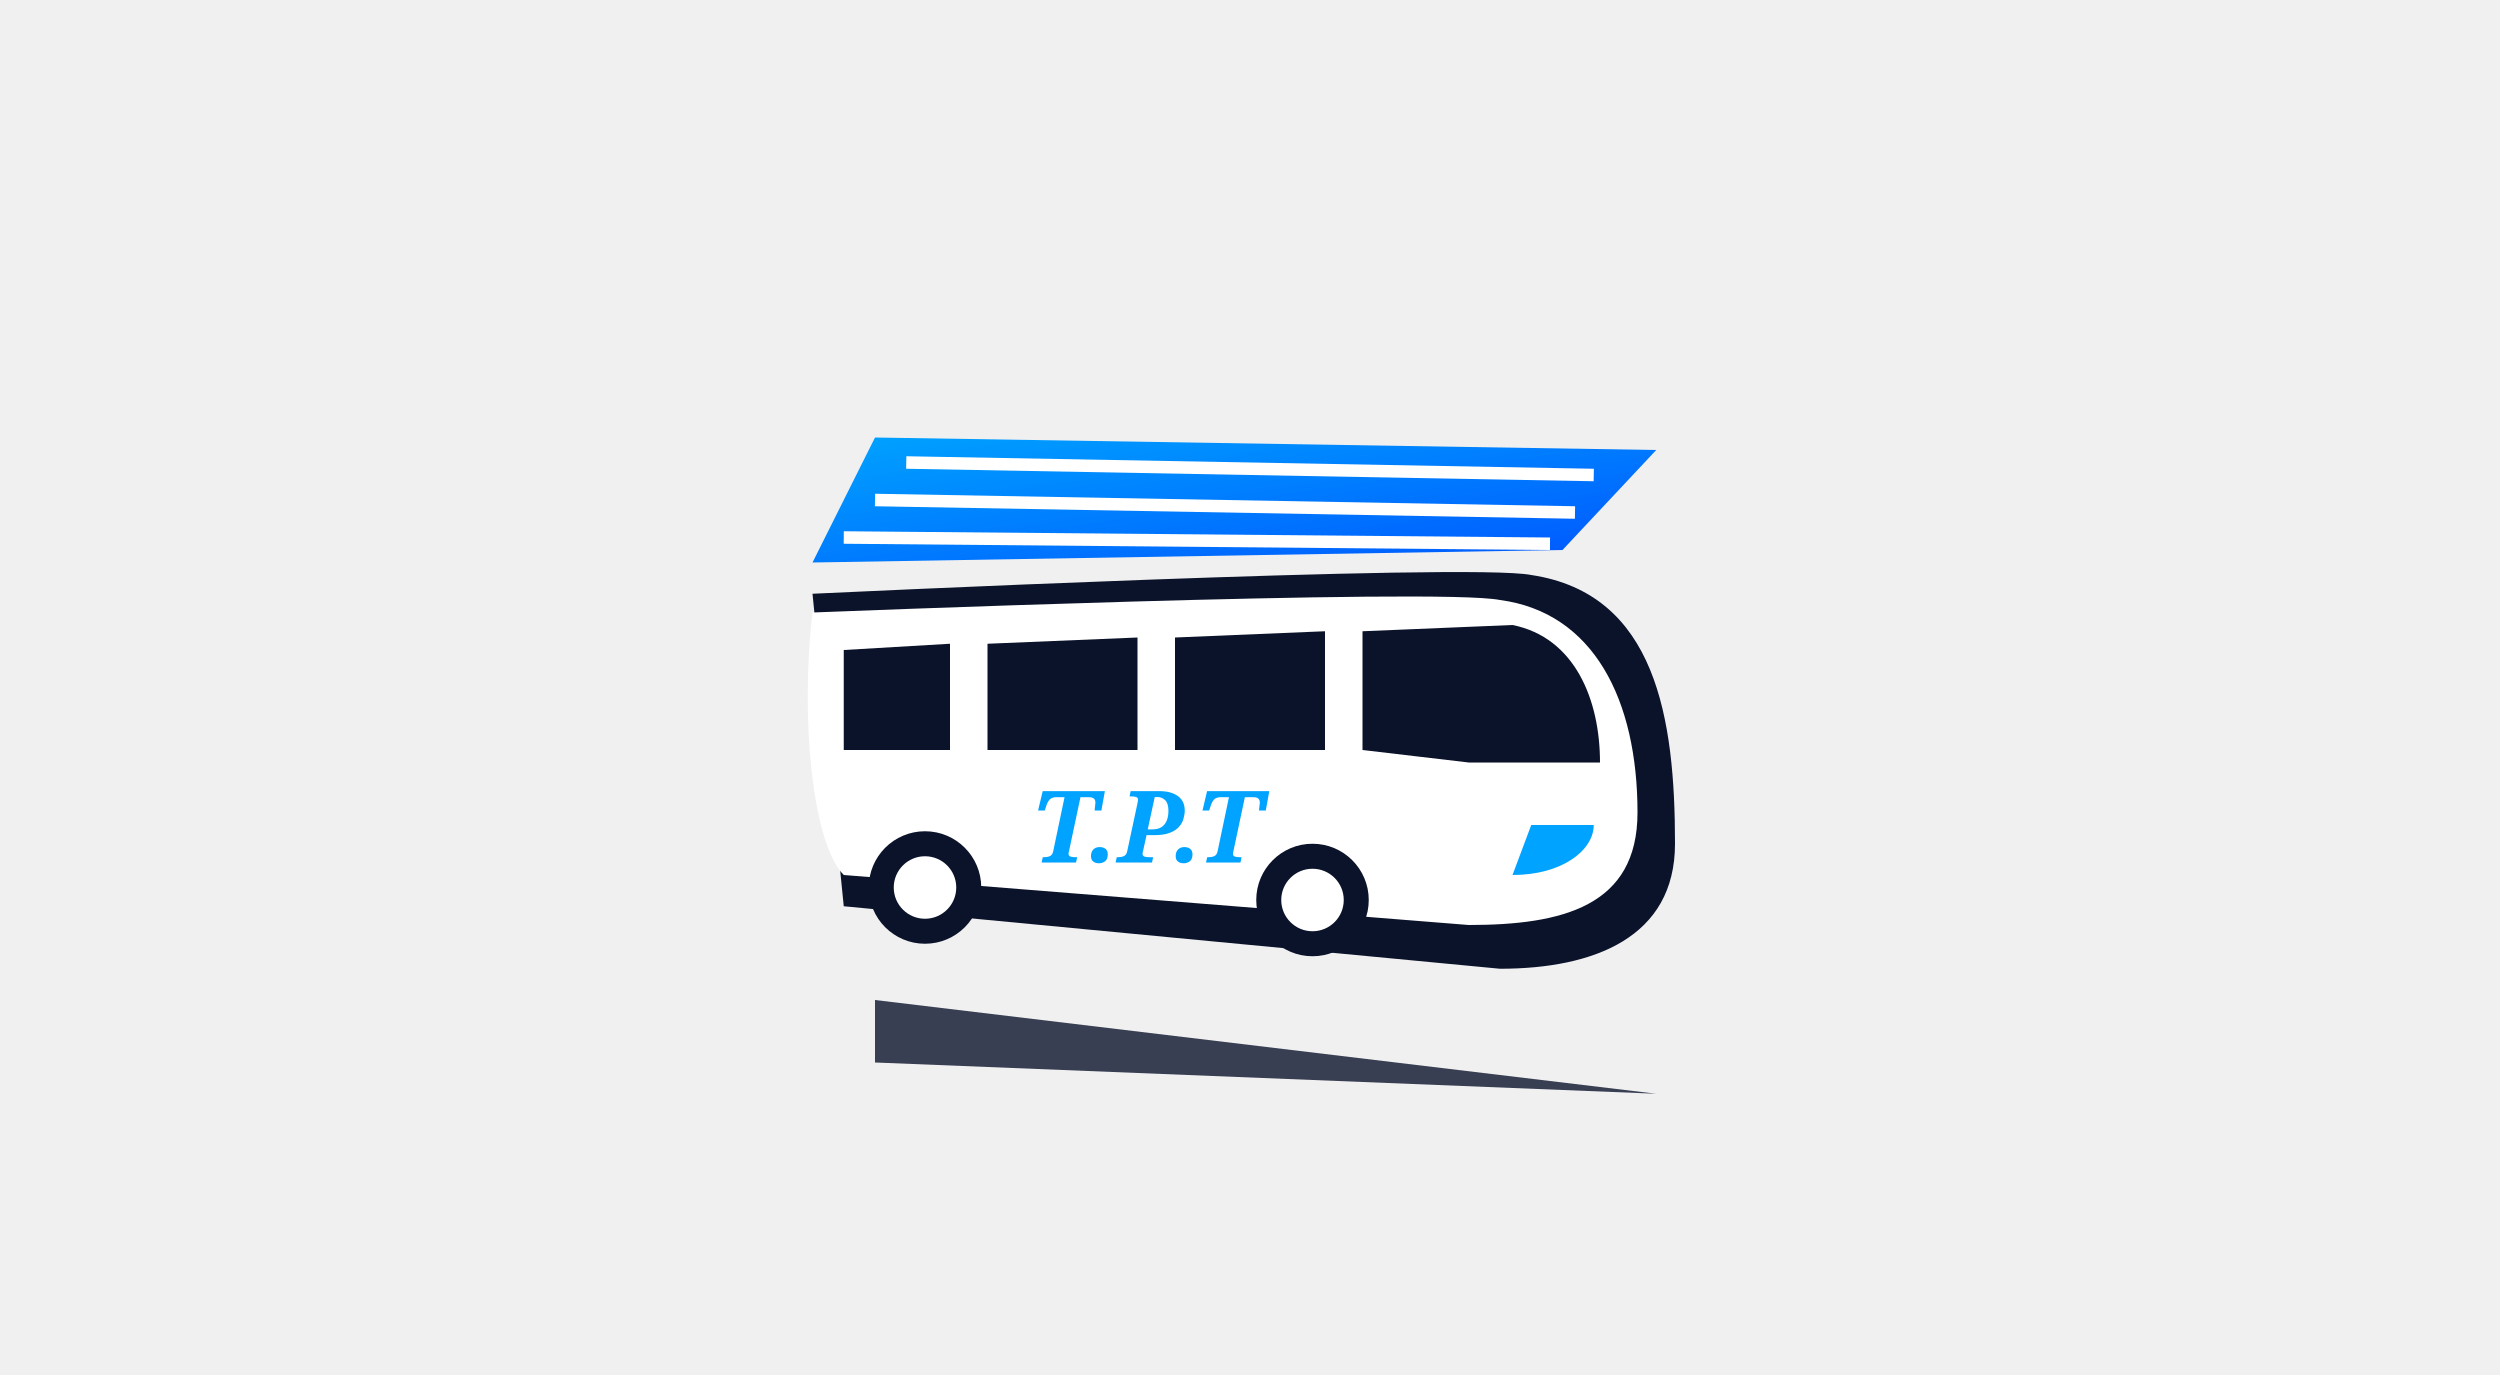
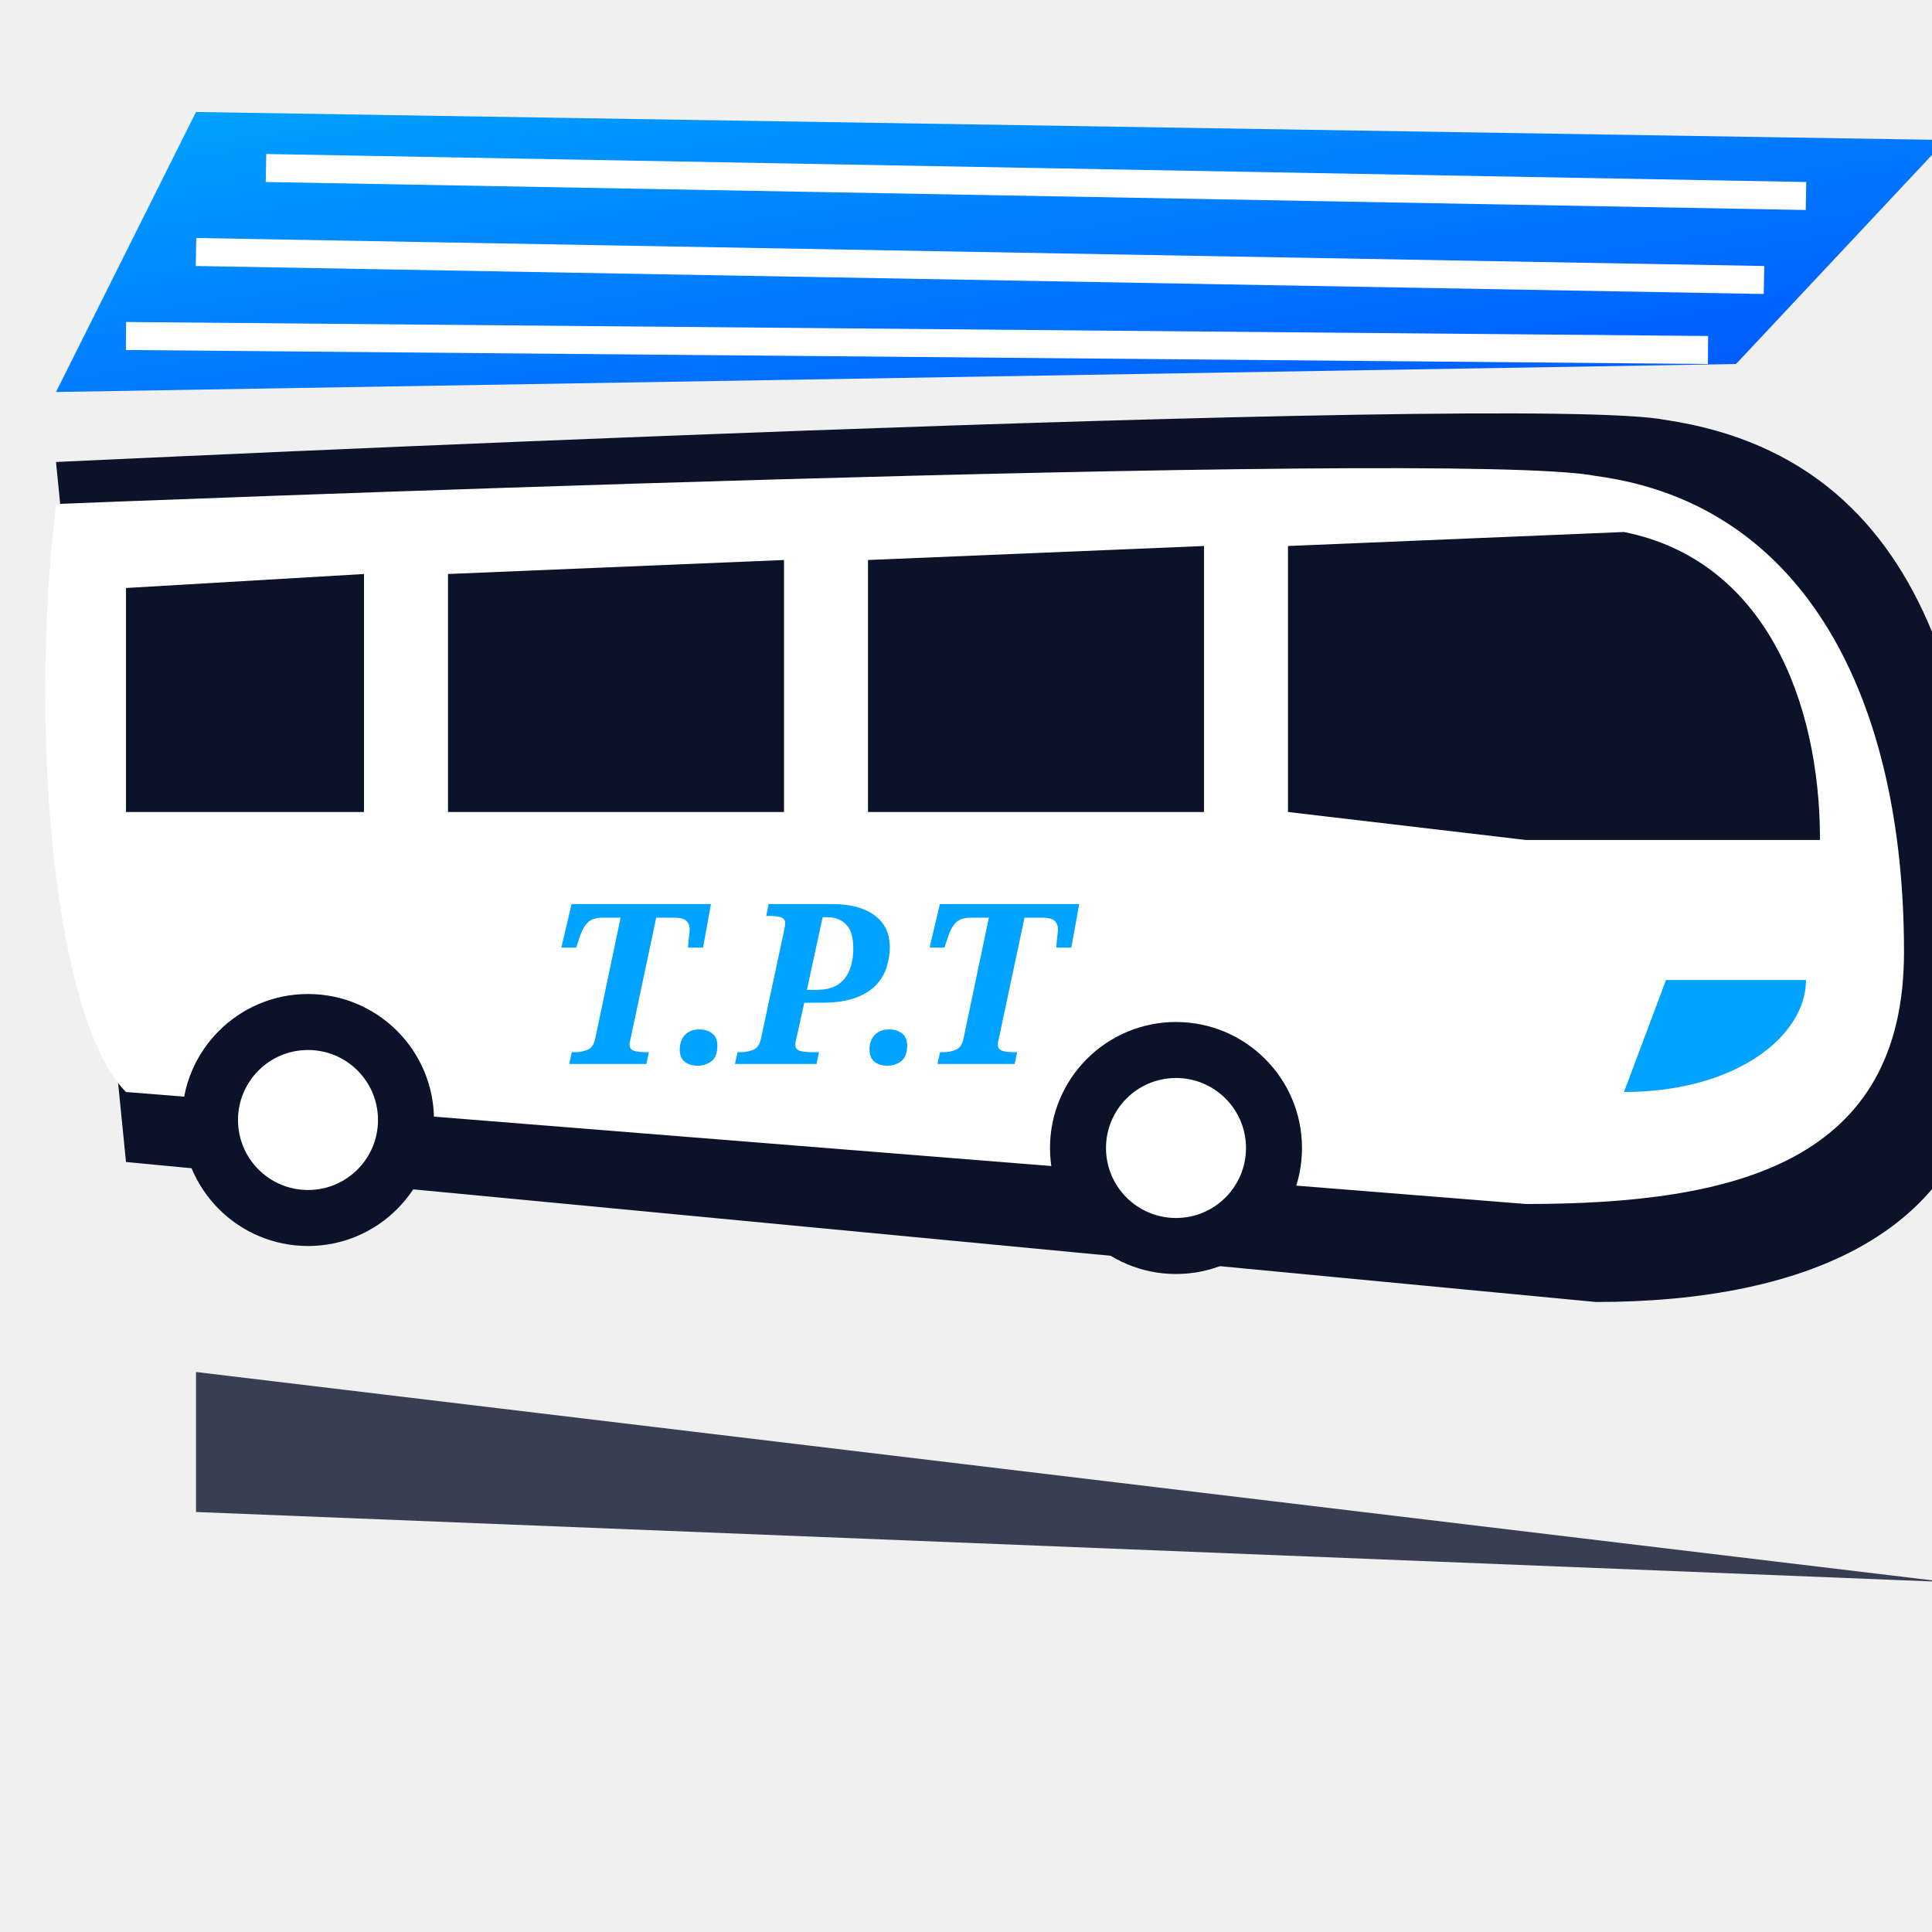
- <svg xmlns="http://www.w3.org/2000/svg" viewBox="0 0 400 220" fill="none">
+ <svg xmlns="http://www.w3.org/2000/svg" viewBox="126 62 138 138" fill="none">
  <defs>
    <linearGradient id="tptBlue" x1="0%" y1="0%" x2="100%" y2="100%">
      <stop offset="0%" stop-color="#00A3FF" />
      <stop offset="100%" stop-color="#0055FF" />
    </linearGradient>
  </defs>
  <path d="M 140 70 L 265 72 L 250 88 L 130 90 Z" fill="url(#tptBlue)" />
  <line x1="145" y1="74" x2="255" y2="76" stroke="#FFFFFF" stroke-width="2" />
  <line x1="140" y1="80" x2="252" y2="82" stroke="#FFFFFF" stroke-width="2" />
  <line x1="135" y1="86" x2="248" y2="87" stroke="#FFFFFF" stroke-width="2" />
  <path d="M 140 160 L 265 175 L 140 170 Z" fill="#0B132B" opacity="0.8" />
  <path d="M 130 95 C 130 95, 235 90, 245 92 C 265 95, 268 115, 268 135 C 268 150, 255 155, 240 155 L 135 145 Z" fill="#0B132B" />
  <path d="M 130 98 C 130 98, 230 94, 240 96 C 255 98, 262 112, 262 130 C 262 145, 250 148, 235 148 L 135 140 C 130 135, 128 115, 130 98 Z" fill="#FFFFFF" />
  <path d="M 135 104 L 152 103 L 152 120 L 135 120 Z" fill="#0B132B" />
  <path d="M 158 103 L 182 102 L 182 120 L 158 120 Z" fill="#0B132B" />
  <path d="M 188 102 L 212 101 L 212 120 L 188 120 Z" fill="#0B132B" />
  <path d="M 218 101 L 242 100 C 252 102, 256 112, 256 122 L 235 122 L 218 120 Z" fill="#0B132B" />
  <path d="M 245 132 L 255 132 C 255 136, 250 140, 242 140 Z" fill="#00A3FF" />
  <circle cx="148" cy="142" r="9" fill="#0B132B" />
  <circle cx="148" cy="142" r="5" fill="#FFFFFF" />
  <circle cx="210" cy="144" r="9" fill="#0B132B" />
  <circle cx="210" cy="144" r="5" fill="#FFFFFF" />
  <text x="165" y="138" font-family="Georgia, serif" font-style="italic" font-weight="bold" font-size="16" fill="#00A3FF">
    T.P.T
  </text>
</svg>
